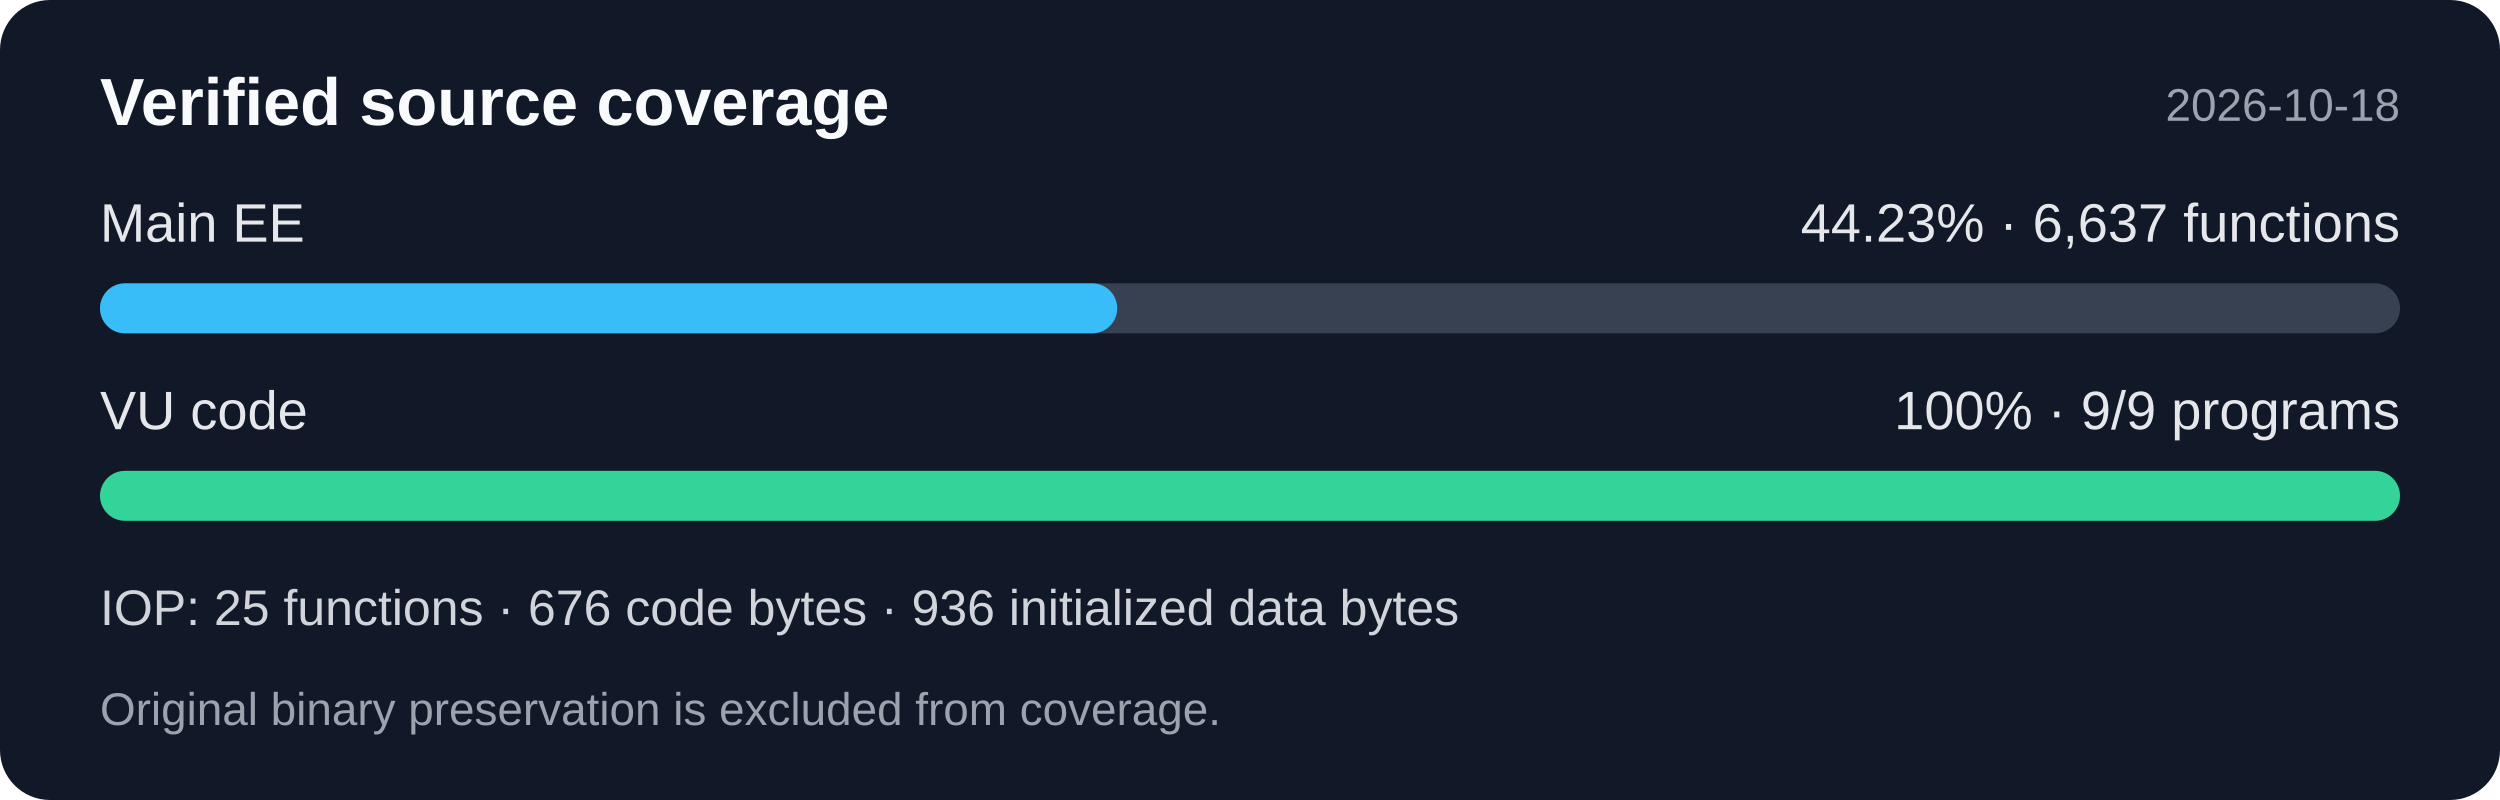
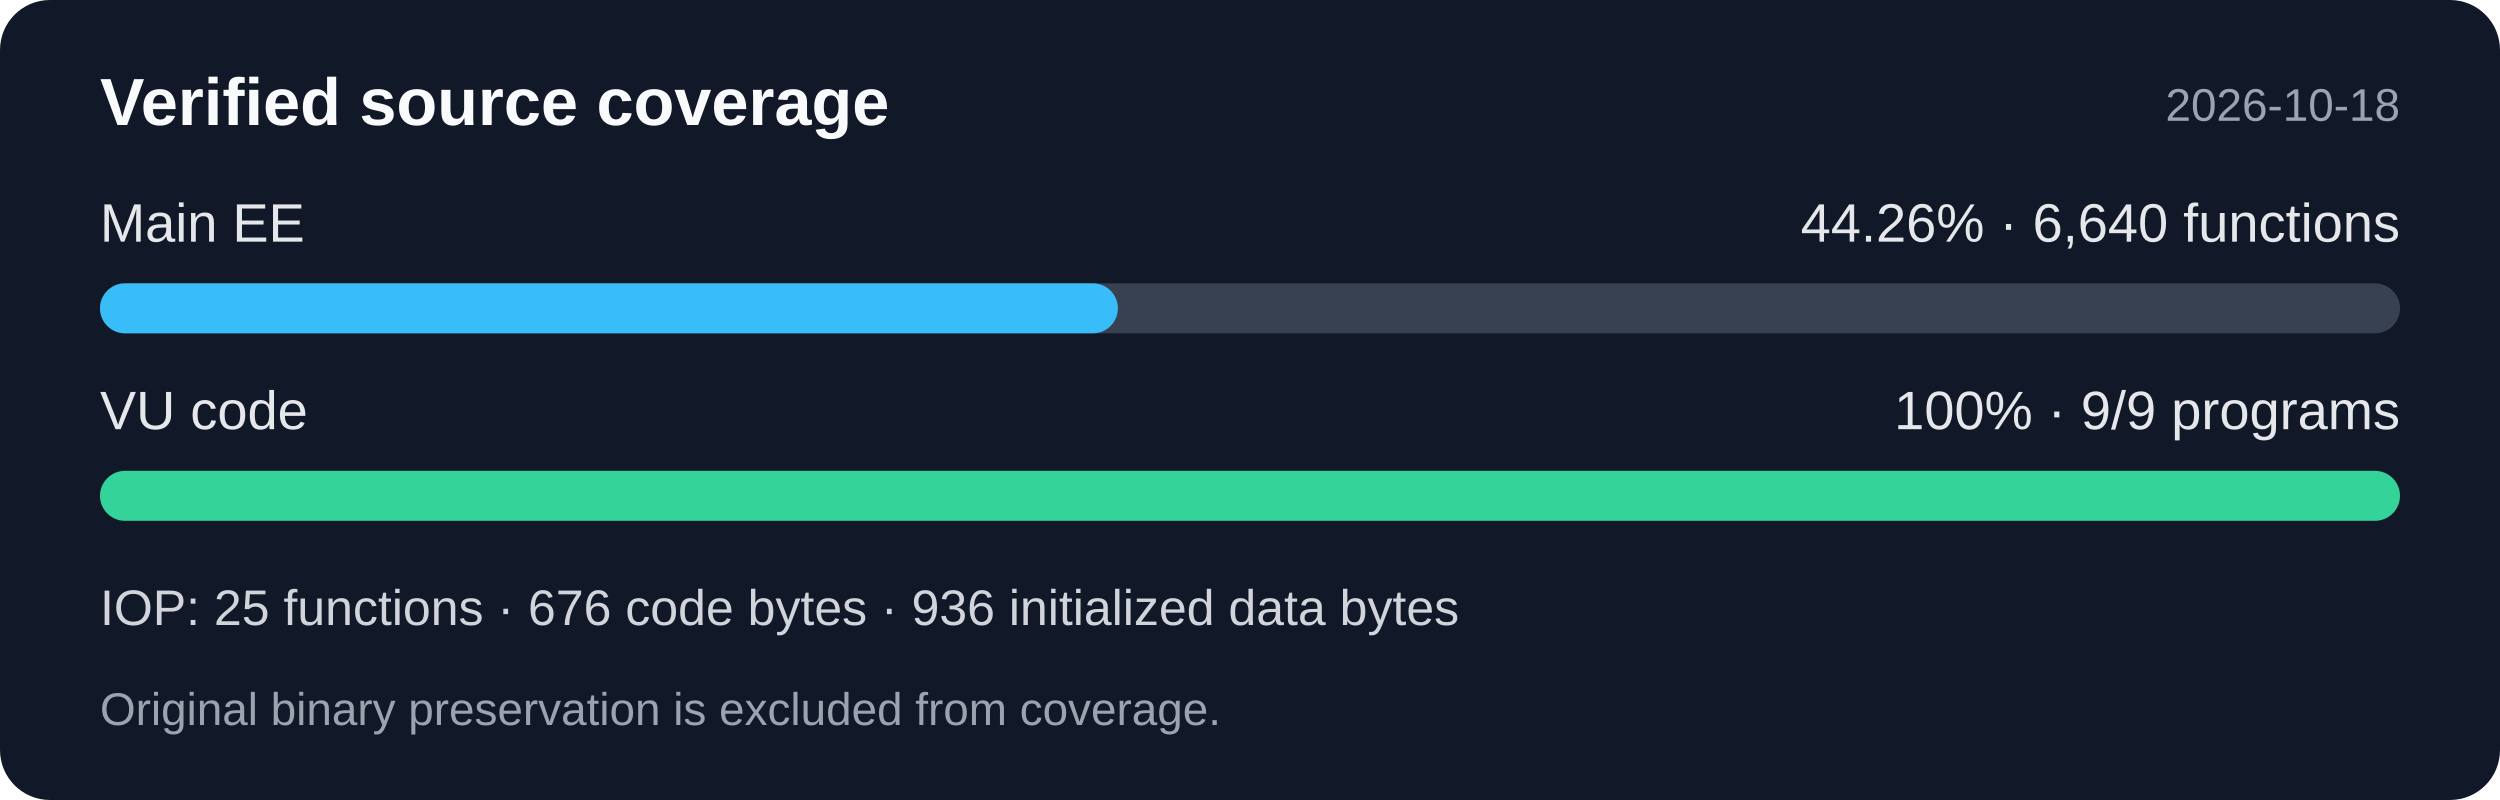
<svg xmlns="http://www.w3.org/2000/svg" width="600" height="192" viewBox="0 0 600 192" role="img" aria-labelledby="title desc">
  <rect width="600" height="192" rx="12" fill="#111827" />
  <g font-family="Segoe UI,Arial,sans-serif">
    <text x="24" y="30" fill="#f9fafb" font-size="16" font-weight="600">Verified source coverage</text>
    <text x="576" y="29" fill="#9ca3af" font-size="11" text-anchor="end">2026-10-18</text>
    <text x="24" y="58" fill="#e5e7eb" font-size="13">Main EE</text>
-     <text x="576" y="58" fill="#e5e7eb" font-size="13" text-anchor="end">44.23% · 6,637 functions</text>
+     <text x="576" y="58" fill="#e5e7eb" font-size="13" text-anchor="end">44.26% · 6,640 functions</text>
    <rect x="24" y="68" width="552" height="12" rx="6" fill="#374151" />
-     <rect x="24" y="68" width="244.133" height="12" rx="6" fill="#38bdf8" />
+     <rect x="24" y="68" width="244.295" height="12" rx="6" fill="#38bdf8" />
    <text x="24" y="103" fill="#e5e7eb" font-size="13">VU code</text>
    <text x="576" y="103" fill="#e5e7eb" font-size="13" text-anchor="end">100% · 9/9 programs</text>
    <rect x="24" y="113" width="552" height="12" rx="6" fill="#34d399" />
    <text x="24" y="150" fill="#d1d5db" font-size="12">IOP: 25 functions · 676 code bytes · 936 initialized data bytes</text>
    <text x="24" y="174" fill="#9ca3af" font-size="11">Original binary preservation is excluded from coverage.</text>
  </g>
</svg>
